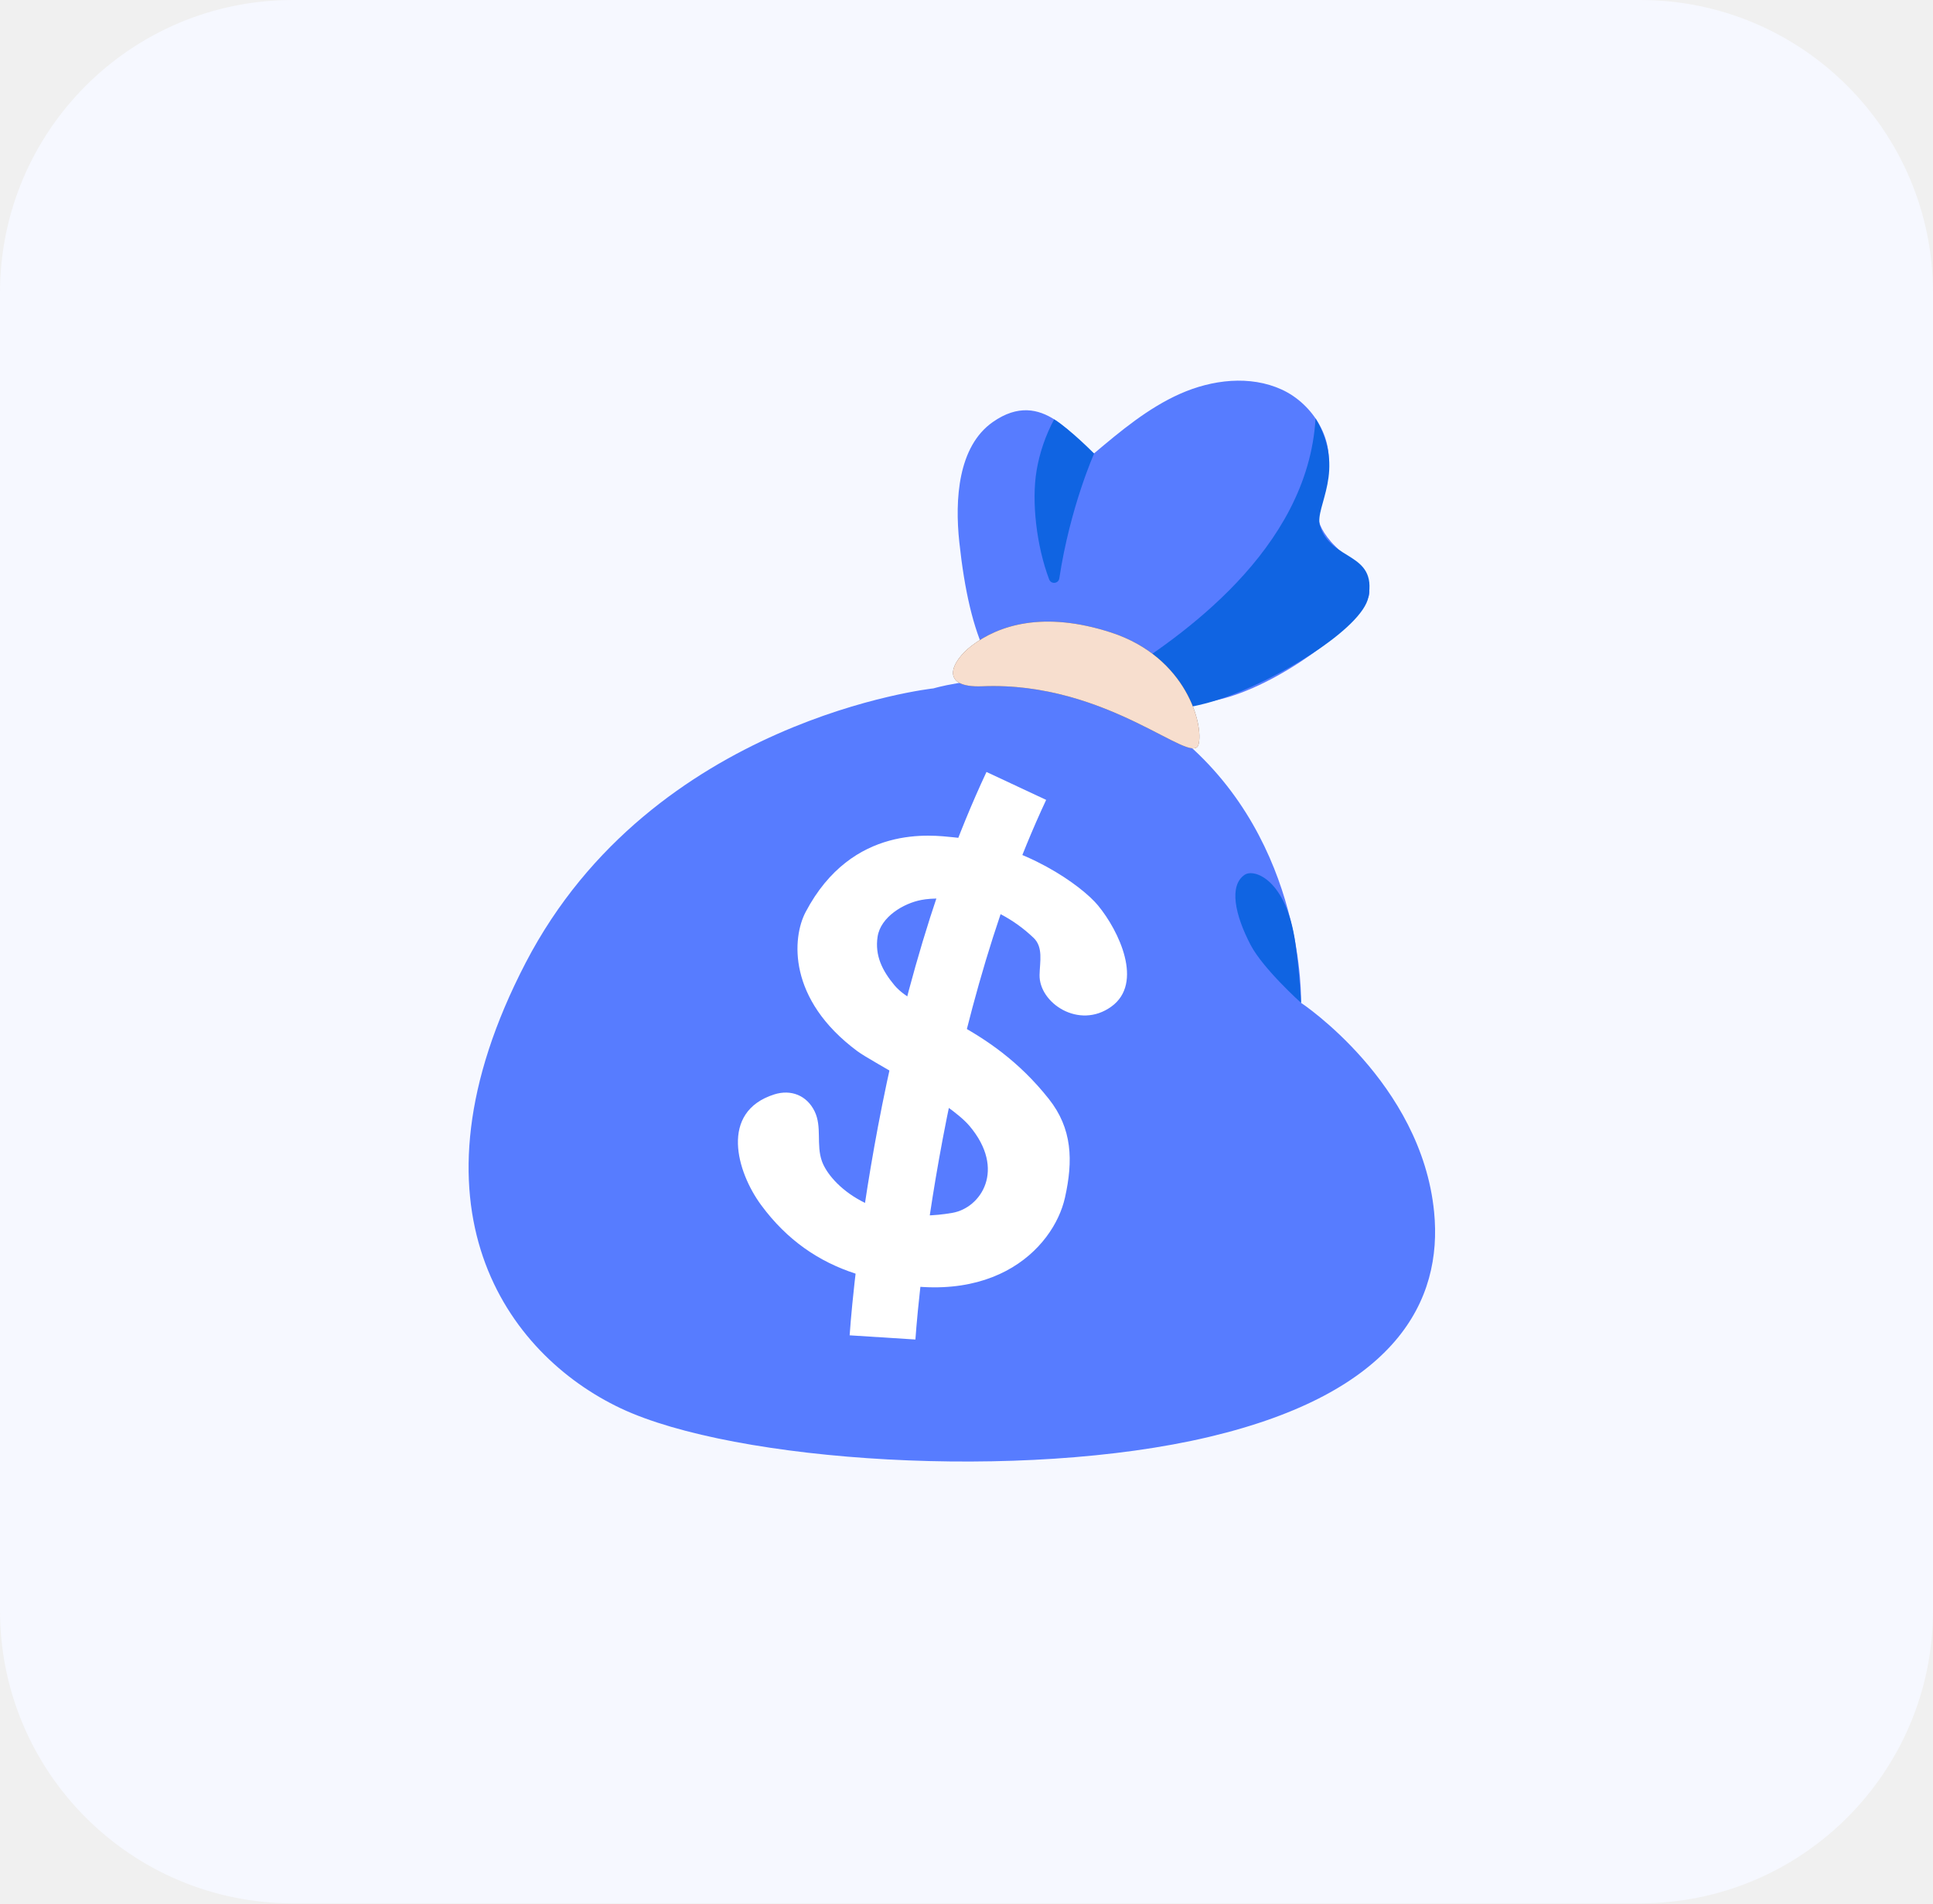
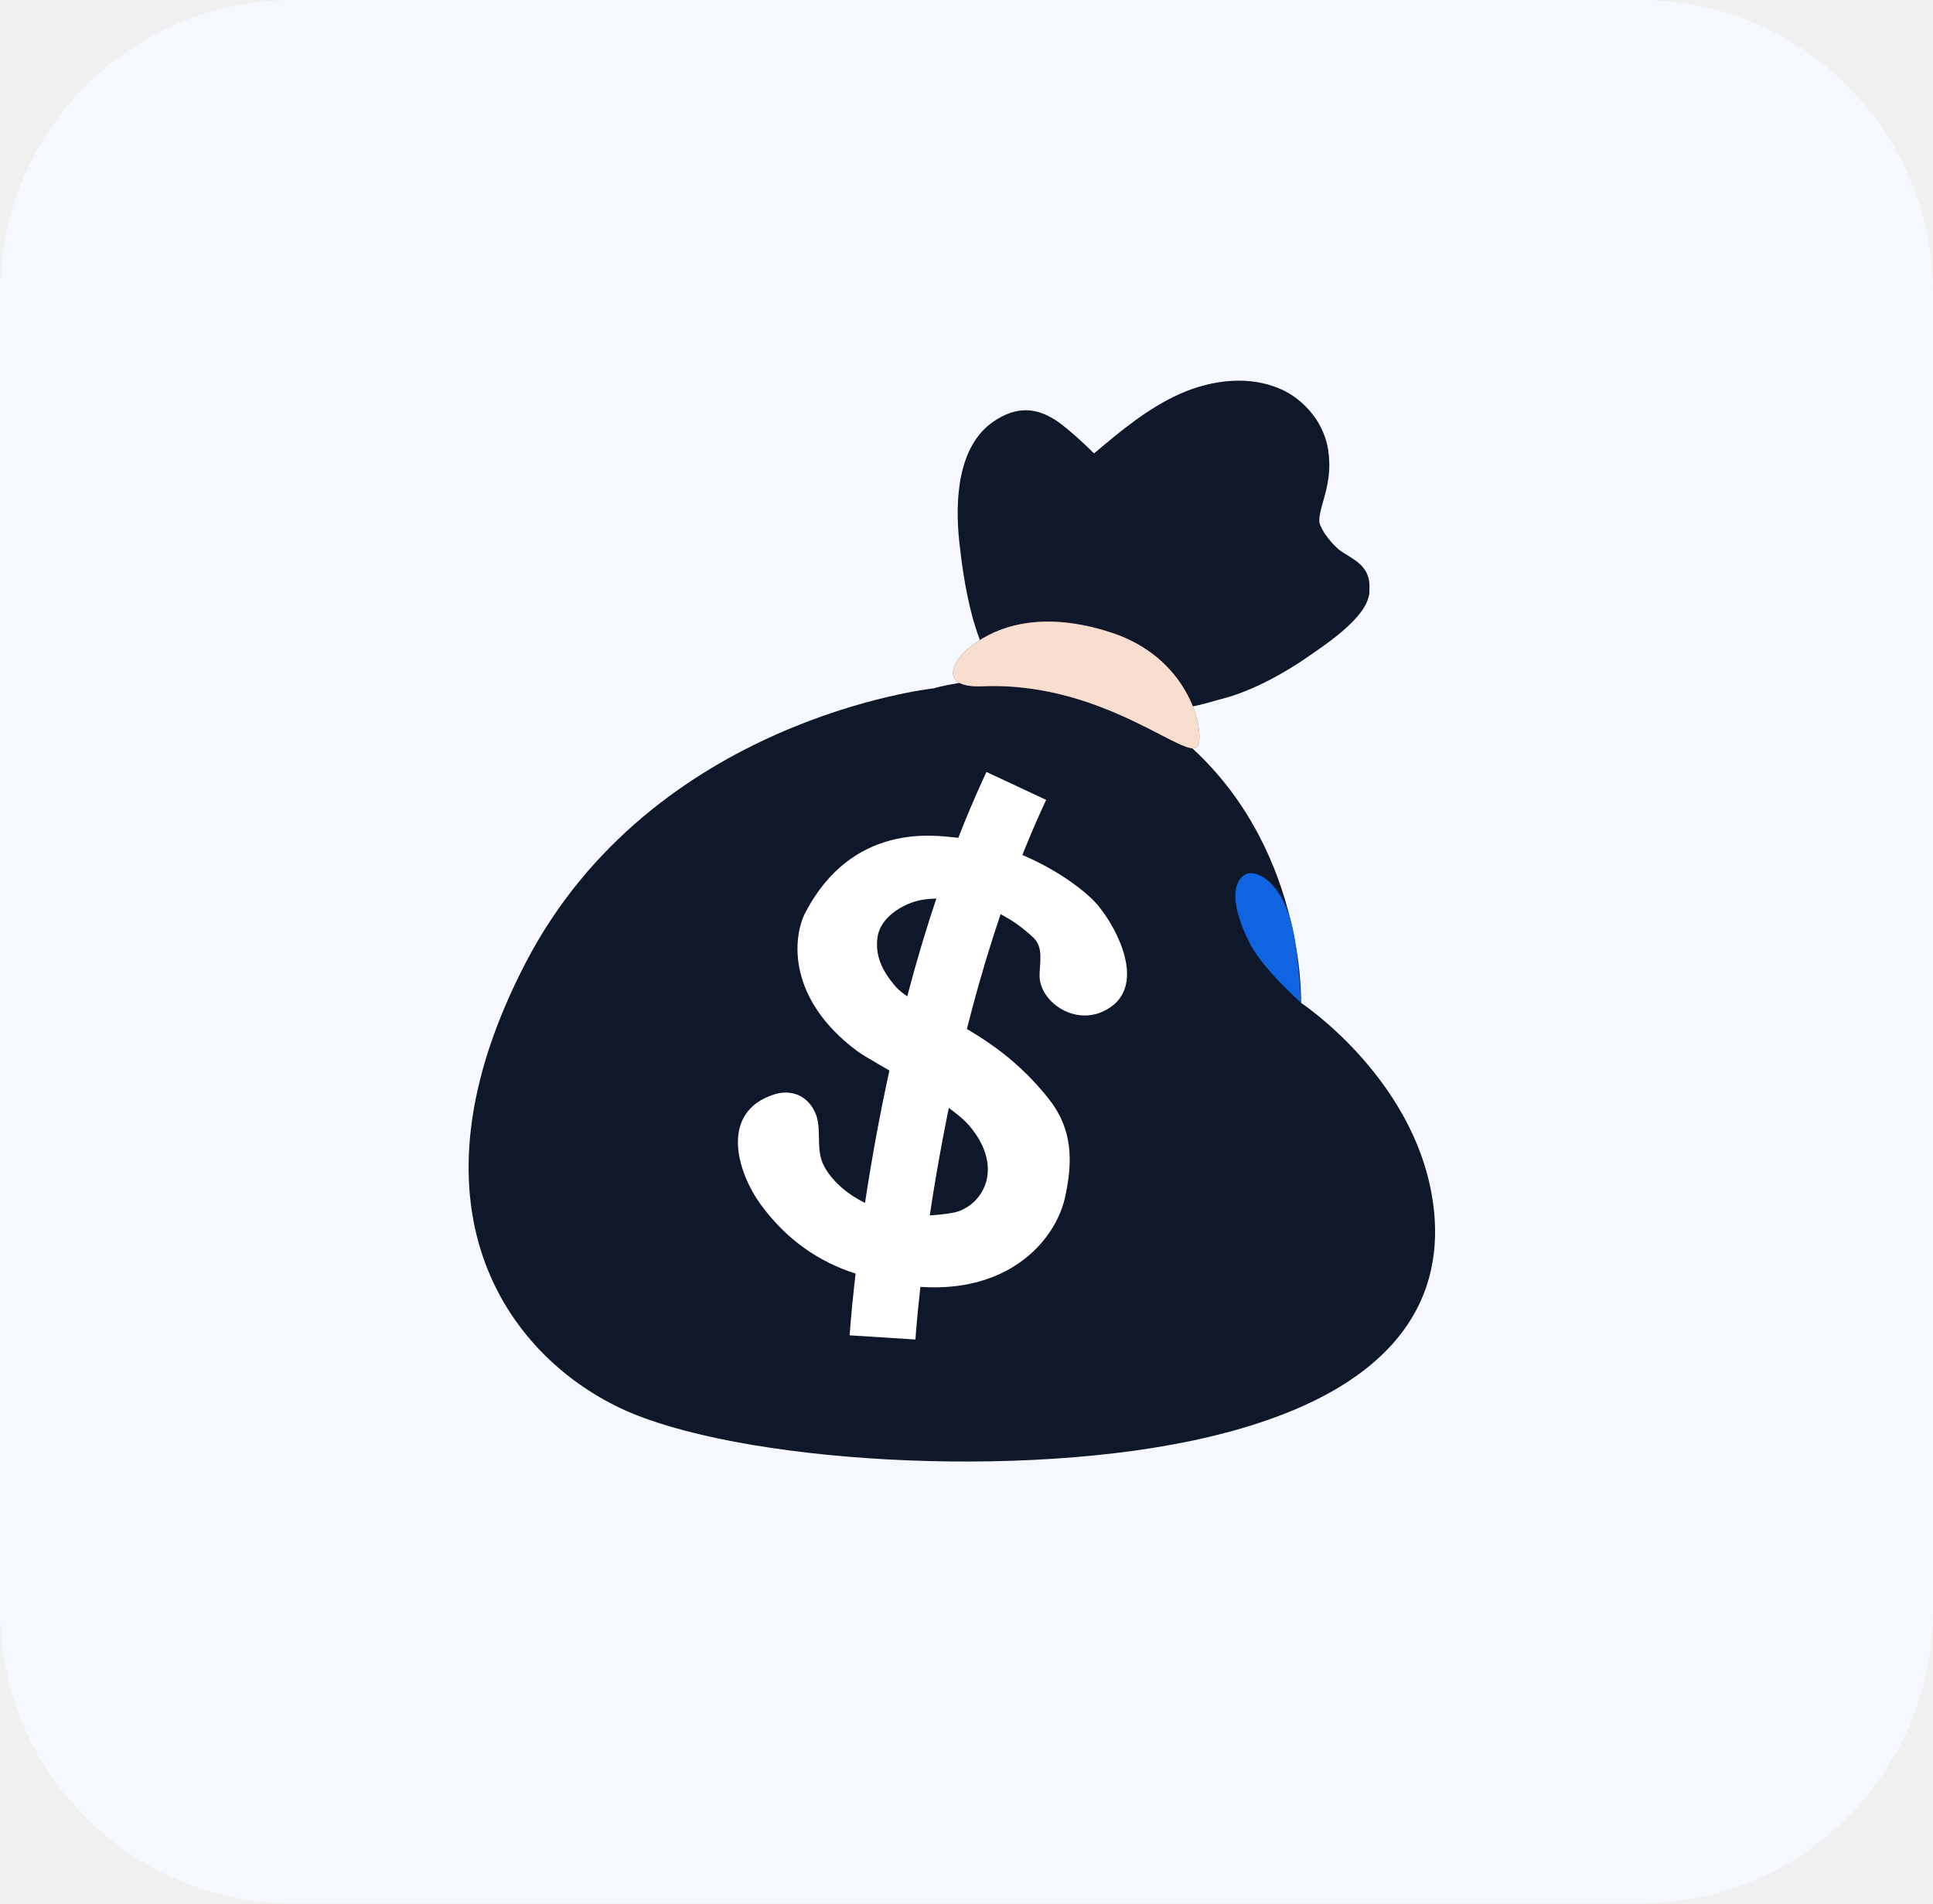
<svg xmlns="http://www.w3.org/2000/svg" width="66" height="65" viewBox="0 0 66 65" fill="none">
  <rect width="66" height="65" rx="10" fill="#F6F8FF" />
-   <path d="M41.564 23.905C43.628 23.447 46.316 21.398 46.725 20.389C46.965 19.799 45.769 18.876 45.449 18.504C44.717 17.655 45.012 17.236 45.295 16.224C45.618 15.074 44.852 13.804 43.766 13.305C42.68 12.807 41.382 12.964 40.29 13.45C39.198 13.936 38.266 14.717 37.353 15.486C36.685 15.065 35.621 13.204 33.898 14.413C32.708 15.246 32.6 17.061 32.754 18.51C33.114 21.854 33.938 23.588 35.492 24.056C37.454 24.647 39.626 24.336 41.564 23.905Z" fill="#577CFF" />
-   <path d="M44.918 14.287C44.656 18.794 40.261 21.783 38.175 23.1L39.528 24.263C39.528 24.263 40.387 24.281 41.562 23.906C43.577 23.266 46.52 21.457 46.723 20.39C47.022 18.837 45.428 19.175 45.068 17.948C44.881 17.299 45.982 16.071 44.918 14.287ZM37.357 15.49C37.357 15.49 36.572 14.687 35.991 14.321C35.702 14.865 35.496 15.456 35.394 16.065C35.213 17.136 35.394 18.655 35.822 19.787C35.889 19.962 36.142 19.935 36.169 19.75C36.538 17.317 37.357 15.49 37.357 15.49Z" fill="#1064E2" />
-   <path d="M31.873 23.509C31.873 23.509 22.278 24.546 17.95 32.876C13.623 41.206 17.301 46.256 21.196 48.096C25.09 49.935 34.902 50.584 41.285 49.071C47.668 47.558 49.264 44.42 48.966 41.39C48.532 36.967 44.423 34.248 44.423 34.248C44.423 34.248 44.586 28.785 40.347 25.238C36.585 22.088 31.873 23.509 31.873 23.509Z" fill="#577CFF" />
+   <path d="M41.564 23.905C43.628 23.447 46.316 21.398 46.725 20.389C46.965 19.799 45.769 18.876 45.449 18.504C44.717 17.655 45.012 17.236 45.295 16.224C45.618 15.074 44.852 13.804 43.766 13.305C42.68 12.807 41.382 12.964 40.29 13.45C39.198 13.936 38.266 14.717 37.353 15.486C36.685 15.065 35.621 13.204 33.898 14.413C32.708 15.246 32.6 17.061 32.754 18.51C33.114 21.854 33.938 23.588 35.492 24.056C37.454 24.647 39.626 24.336 41.564 23.905Z" fill="#0f172a" />
+   <path d="M44.918 14.287C44.656 18.794 40.261 21.783 38.175 23.1L39.528 24.263C39.528 24.263 40.387 24.281 41.562 23.906C43.577 23.266 46.52 21.457 46.723 20.39C47.022 18.837 45.428 19.175 45.068 17.948C44.881 17.299 45.982 16.071 44.918 14.287ZM37.357 15.49C37.357 15.49 36.572 14.687 35.991 14.321C35.702 14.865 35.496 15.456 35.394 16.065C35.213 17.136 35.394 18.655 35.822 19.787C35.889 19.962 36.142 19.935 36.169 19.75C36.538 17.317 37.357 15.49 37.357 15.49Z" fill="#0f172a" />
+   <path d="M31.873 23.509C31.873 23.509 22.278 24.546 17.95 32.876C13.623 41.206 17.301 46.256 21.196 48.096C25.09 49.935 34.902 50.584 41.285 49.071C47.668 47.558 49.264 44.42 48.966 41.39C48.532 36.967 44.423 34.248 44.423 34.248C44.423 34.248 44.586 28.785 40.347 25.238C36.585 22.088 31.873 23.509 31.873 23.509Z" fill="#0f172a" />
  <path d="M35.808 37.526C33.751 34.93 31.32 34.582 30.542 33.65C30.118 33.142 29.869 32.629 29.964 31.992C30.065 31.315 30.85 30.848 31.459 30.734C32.169 30.599 33.864 30.669 35.288 32.026C35.627 32.346 35.504 32.844 35.495 33.29C35.47 34.247 36.839 35.176 37.946 34.376C39.057 33.573 38.205 31.786 37.488 30.919C36.947 30.263 34.984 28.821 32.545 28.593C31.859 28.528 29.099 28.119 27.506 31.149C27.048 32.02 26.879 34.124 29.278 35.902C29.779 36.274 32.382 37.596 33.105 38.455C34.356 39.941 33.498 41.248 32.52 41.42C29.853 41.888 28.343 40.445 28.063 39.654C27.863 39.092 28.072 38.482 27.814 37.953C27.549 37.409 27.008 37.194 26.436 37.375C24.559 37.972 25.156 40.023 25.987 41.152C26.876 42.361 27.968 43.09 29.195 43.49C33.775 44.982 35.977 42.626 36.362 40.9C36.645 39.636 36.614 38.541 35.808 37.526Z" fill="white" />
  <path d="M34.701 26.84C30.803 35.164 30.133 45.674 30.133 45.674" stroke="white" stroke-width="2.25" stroke-miterlimit="10" />
  <path d="M37.937 21.601C40.533 22.447 41.108 24.794 40.92 25.434C40.696 26.184 37.82 23.262 33.544 23.437C32.049 23.499 32.483 22.582 33.175 22.053C34.088 21.355 35.623 20.85 37.937 21.601Z" fill="#6D4C41" />
  <path d="M37.937 21.601C40.533 22.447 41.108 24.794 40.92 25.434C40.696 26.184 37.82 23.262 33.544 23.437C32.049 23.499 32.483 22.582 33.175 22.053C34.088 21.355 35.623 20.85 37.937 21.601Z" fill="#F7DECE" />
  <path d="M42.496 29.876C42.822 29.652 43.917 30.039 44.225 32.183C44.376 33.232 44.422 34.247 44.422 34.247C44.422 34.247 43.13 33.088 42.702 32.273C42.164 31.242 41.955 30.245 42.496 29.876Z" fill="#1064E2" />
</svg>
